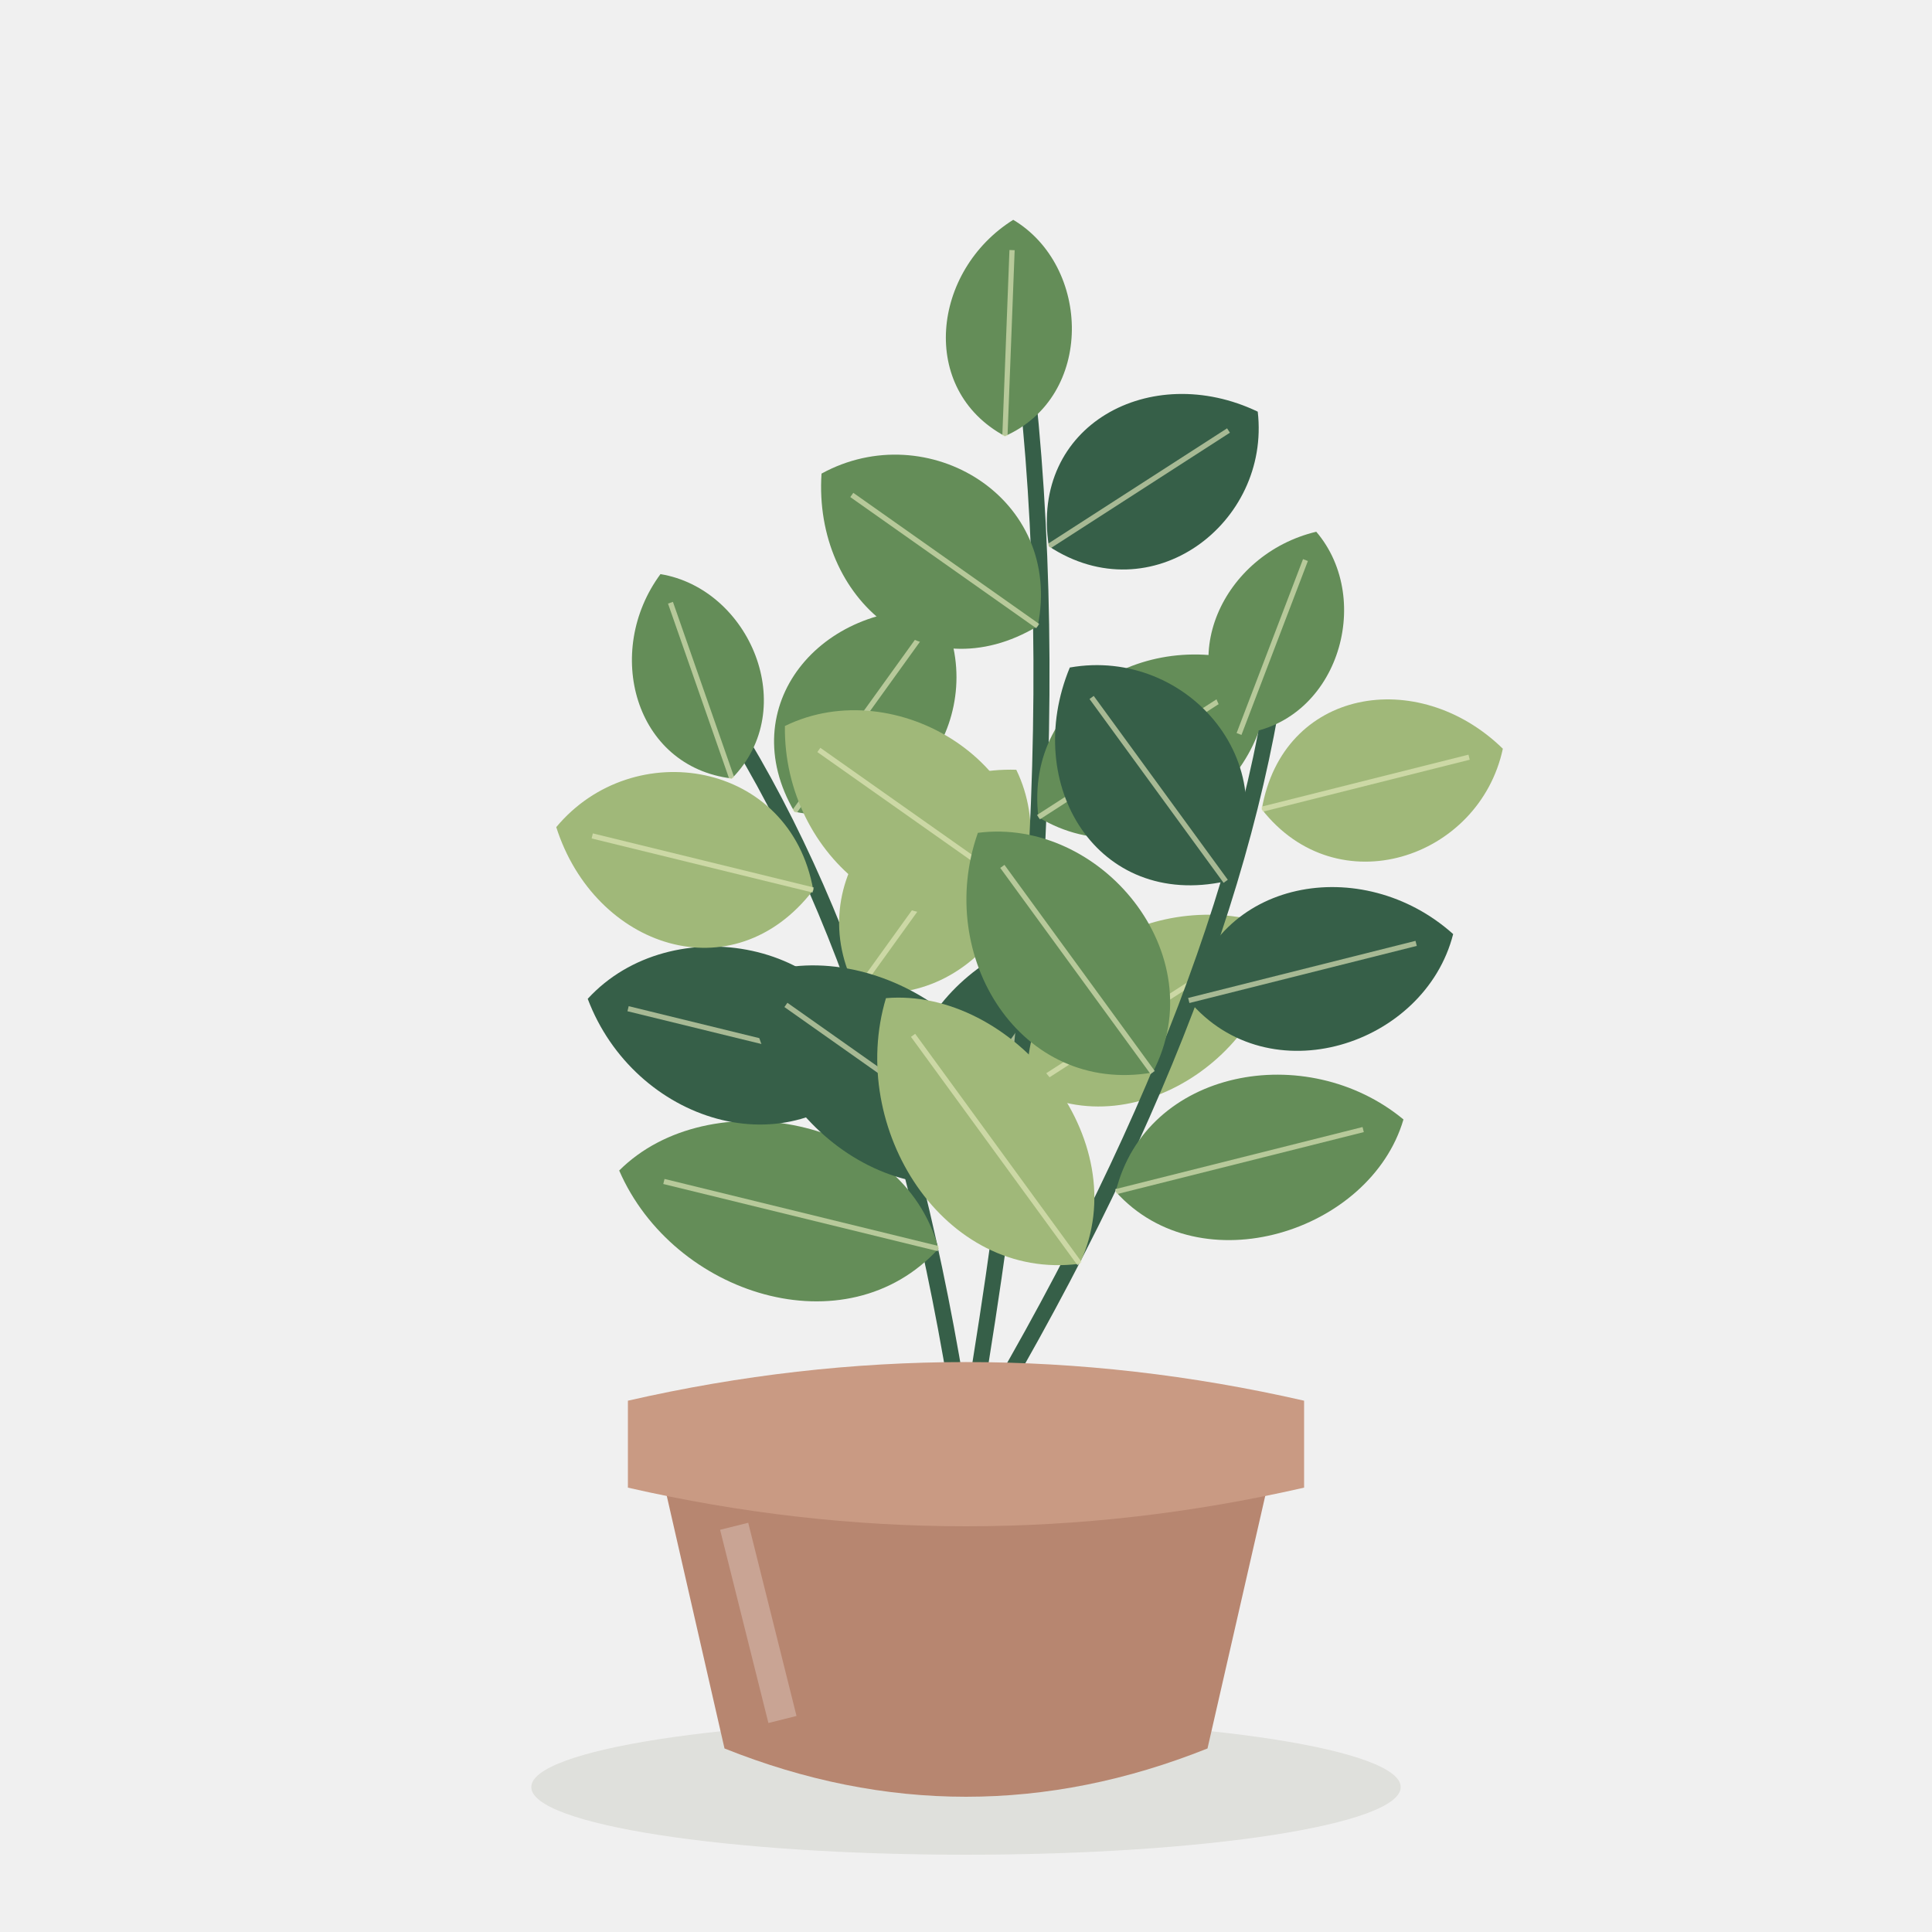
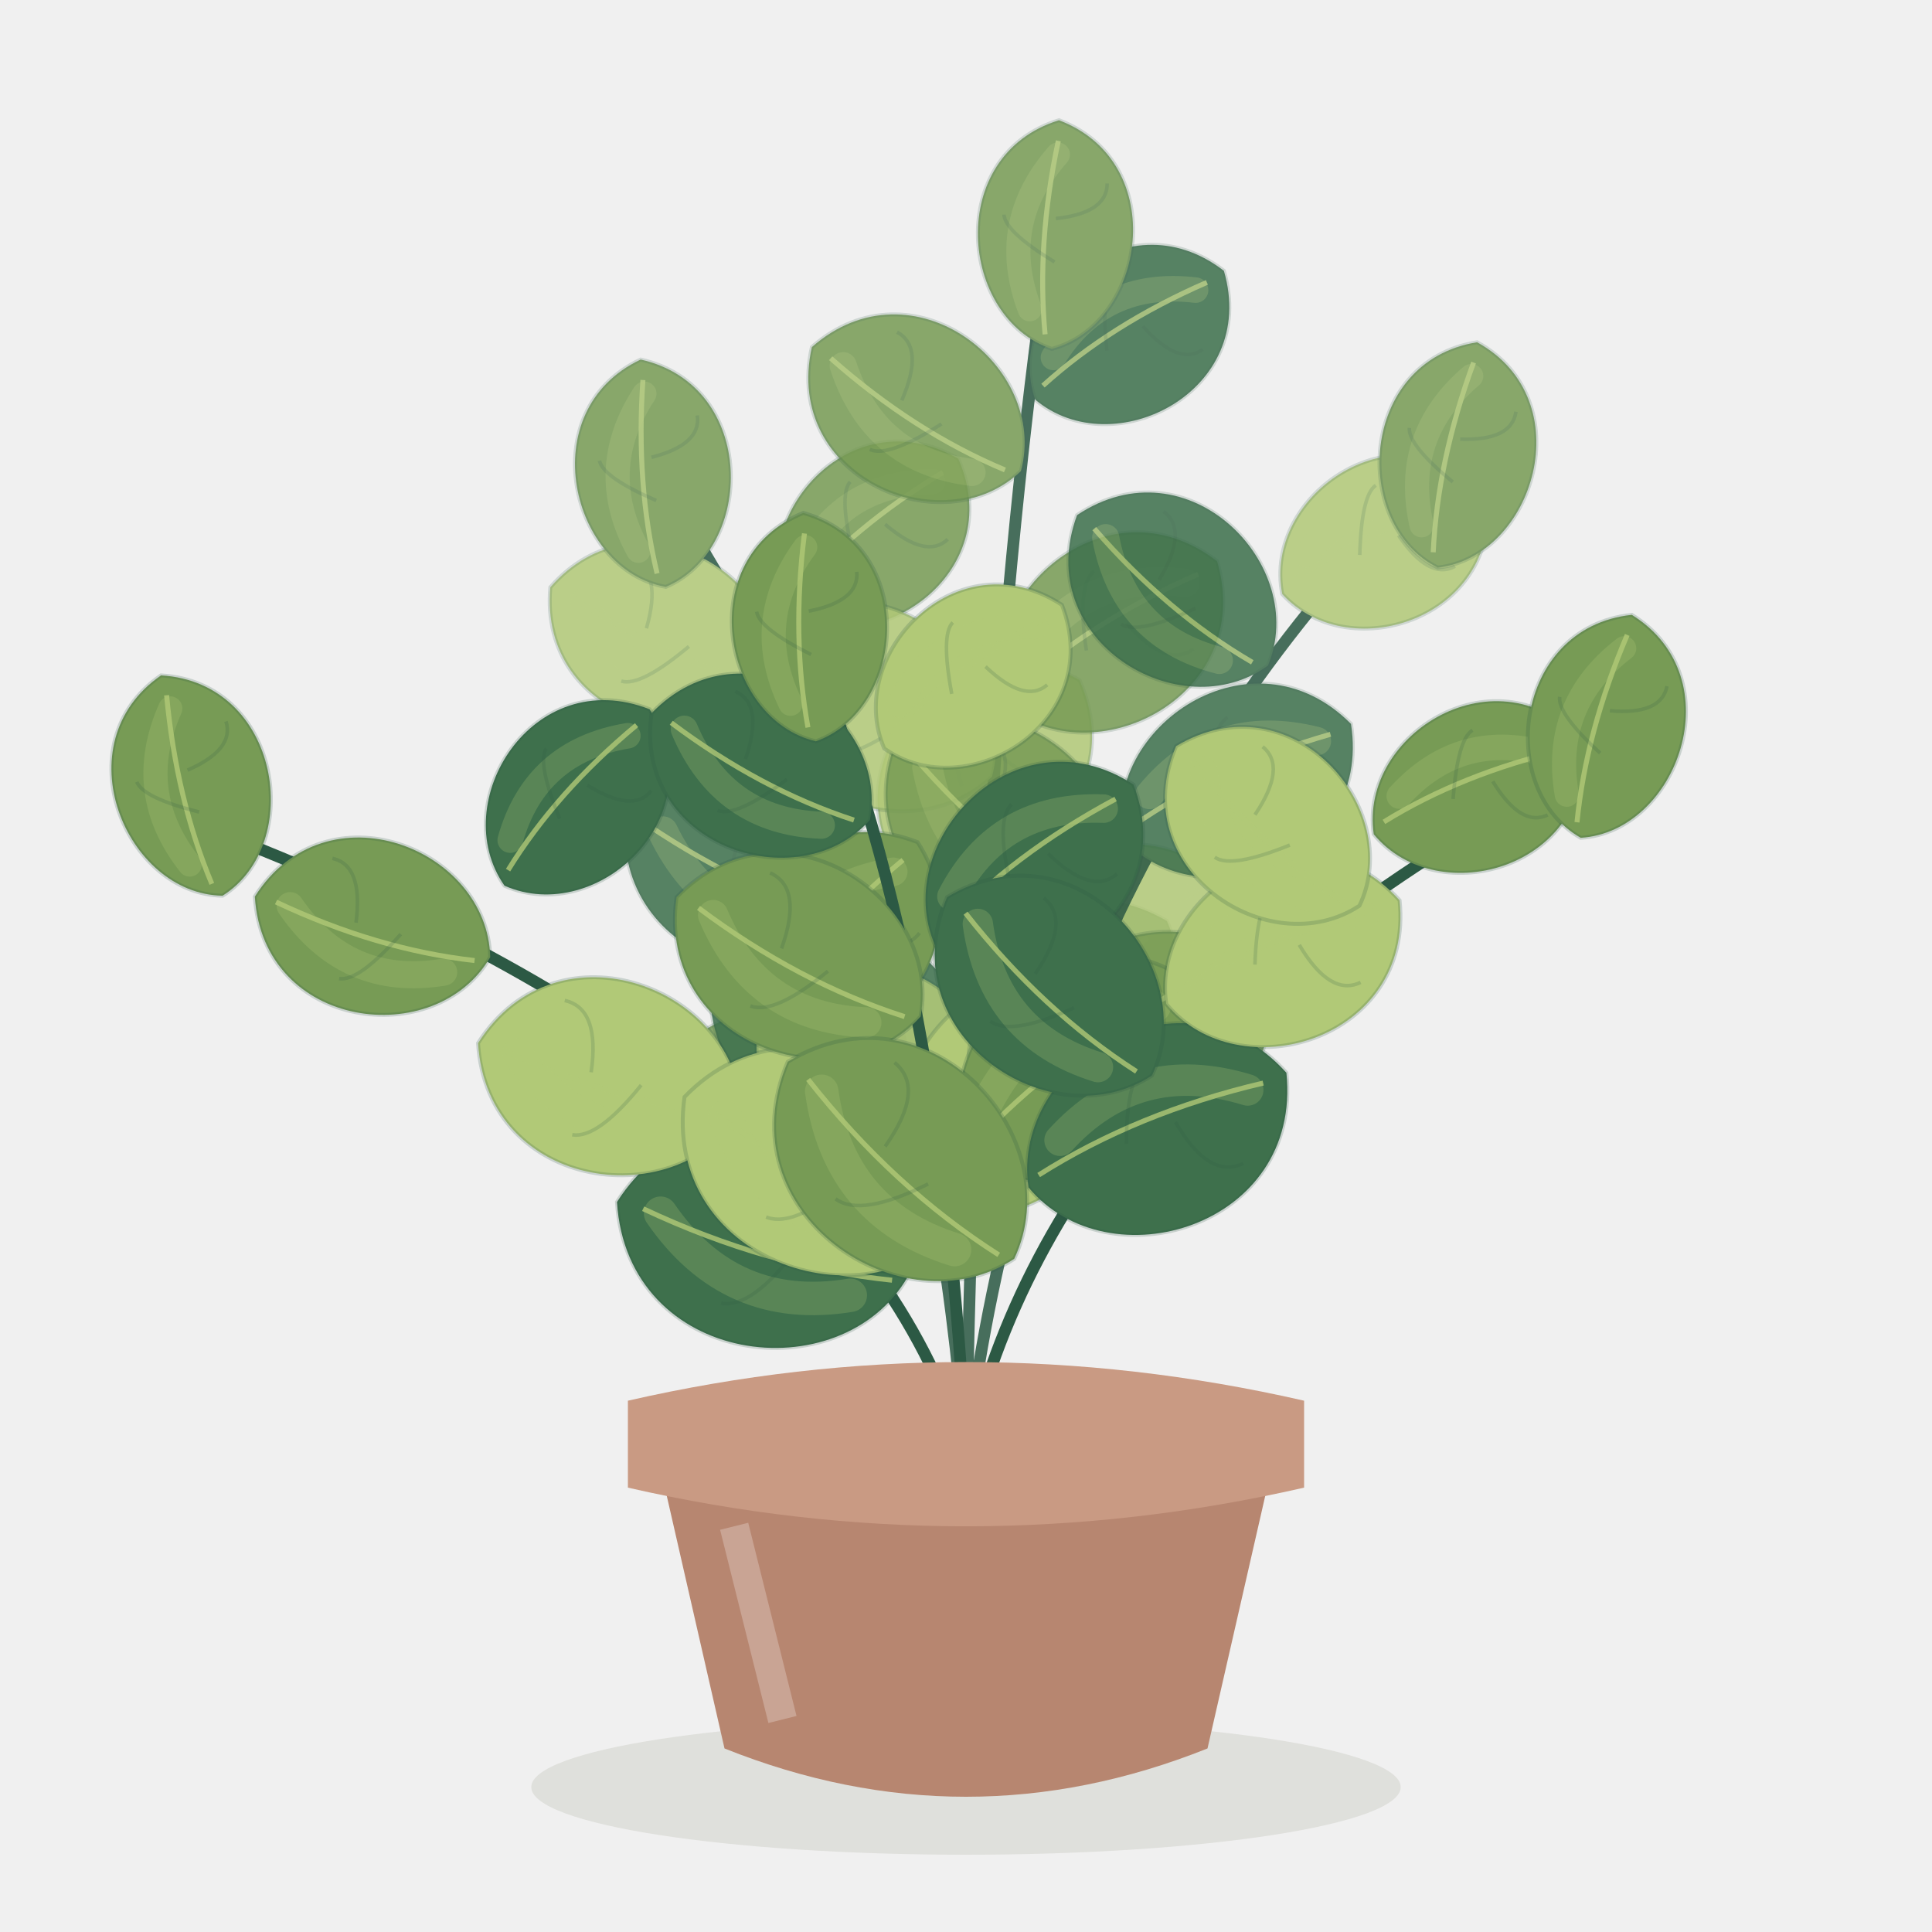
<svg xmlns="http://www.w3.org/2000/svg" viewBox="0 0 200 200" fill="none">
  <ellipse cx="100" cy="185" rx="45" ry="7" fill="#5f6340" opacity=".12" />
-   <g transform="translate(100 150) scale(.83)">
-     <g transform="rotate(-19.25)">
-       <path d="M0 0Q12 -61.8 0 -103" stroke="#365f48" stroke-width="2" />
-       <g transform="translate(5 -24.72) rotate(-57)">
-         <path d="M0 0C-15 -8.2 -13.5 -30.75 0 -41C13.5 -32.8 15 -8.2 0 0Z" fill="#648d58" />
-         <path d="M0 0V-35.26" stroke="#e3e9bd" stroke-width=".65" opacity=".65" />
-       </g>
-       <g transform="translate(6 -34.72) rotate(55)">
-         <path d="M0 0C-14 -7.4 -12.6 -27.75 0 -37C12.6 -29.6 14 -7.4 0 0Z" fill="#365f48" />
-         <path d="M0 0V-31.82" stroke="#e3e9bd" stroke-width=".65" opacity=".65" />
-       </g>
-       <g transform="translate(5 -48.41) rotate(-57)">
-         <path d="M0 0C-15 -7.4 -13.5 -27.75 0 -37C13.5 -29.6 15 -7.4 0 0Z" fill="#365f48" />
-         <path d="M0 0V-31.82" stroke="#e3e9bd" stroke-width=".65" opacity=".65" />
-       </g>
-       <g transform="translate(6 -58.41) rotate(55)">
-         <path d="M0 0C-14 -6.8 -12.6 -25.5 0 -34C12.6 -27.2 14 -6.8 0 0Z" fill="#a0b879" />
-         <path d="M0 0V-29.24" stroke="#e3e9bd" stroke-width=".65" opacity=".65" />
-       </g>
-       <g transform="translate(5 -72.1) rotate(-57)">
-         <path d="M0 0C-15 -6.6 -13.5 -24.75 0 -33C13.5 -26.4 15 -6.6 0 0Z" fill="#a0b879" />
-         <path d="M0 0V-28.38" stroke="#e3e9bd" stroke-width=".65" opacity=".65" />
-       </g>
-       <g transform="translate(6 -82.1) rotate(55)">
-         <path d="M0 0C-14 -6.2 -12.6 -23.25 0 -31C12.6 -24.8 14 -6.2 0 0Z" fill="#648d58" />
-         <path d="M0 0V-26.66" stroke="#e3e9bd" stroke-width=".65" opacity=".65" />
-       </g>
-       <g transform="translate(0 -88.58) rotate(0)">
-         <path d="M0 0C-11 -5.4 -9.9 -20.25 0 -27C9.9 -21.6 11 -5.4 0 0Z" fill="#648d58" />
-         <path d="M0 0V-23.22" stroke="#e3e9bd" stroke-width=".65" opacity=".65" />
-       </g>
-     </g>
-     <g transform="rotate(2.2)">
-       <path d="M0 0Q12 -88.2 0 -147" stroke="#365f48" stroke-width="2" />
-       <g transform="translate(5 -35.28) rotate(-57)">
-         <path d="M0 0C-15 -8.2 -13.5 -30.75 0 -41C13.5 -32.8 15 -8.2 0 0Z" fill="#365f48" />
-         <path d="M0 0V-35.26" stroke="#e3e9bd" stroke-width=".65" opacity=".65" />
-       </g>
-       <g transform="translate(6 -45.28) rotate(55)">
-         <path d="M0 0C-14 -7.4 -12.6 -27.75 0 -37C12.6 -29.6 14 -7.4 0 0Z" fill="#a0b879" />
-         <path d="M0 0V-31.82" stroke="#e3e9bd" stroke-width=".65" opacity=".65" />
-       </g>
-       <g transform="translate(5 -69.09) rotate(-57)">
-         <path d="M0 0C-15 -7.4 -13.5 -27.75 0 -37C13.5 -29.6 15 -7.4 0 0Z" fill="#a0b879" />
-         <path d="M0 0V-31.82" stroke="#e3e9bd" stroke-width=".65" opacity=".65" />
-       </g>
-       <g transform="translate(6 -79.09) rotate(55)">
-         <path d="M0 0C-14 -6.8 -12.6 -25.5 0 -34C12.6 -27.2 14 -6.8 0 0Z" fill="#648d58" />
-         <path d="M0 0V-29.24" stroke="#e3e9bd" stroke-width=".65" opacity=".65" />
-       </g>
-       <g transform="translate(5 -102.9) rotate(-57)">
-         <path d="M0 0C-15 -6.6 -13.5 -24.75 0 -33C13.5 -26.4 15 -6.6 0 0Z" fill="#648d58" />
-         <path d="M0 0V-28.38" stroke="#e3e9bd" stroke-width=".65" opacity=".65" />
-       </g>
-       <g transform="translate(6 -112.9) rotate(55)">
-         <path d="M0 0C-14 -6.2 -12.6 -23.25 0 -31C12.6 -24.8 14 -6.2 0 0Z" fill="#365f48" />
-         <path d="M0 0V-26.66" stroke="#e3e9bd" stroke-width=".65" opacity=".65" />
-       </g>
-       <g transform="translate(0 -126.42) rotate(0)">
-         <path d="M0 0C-11 -5.4 -9.9 -20.25 0 -27C9.9 -21.6 11 -5.4 0 0Z" fill="#648d58" />
-         <path d="M0 0V-23.22" stroke="#e3e9bd" stroke-width=".65" opacity=".65" />
-       </g>
-     </g>
-     <g transform="rotate(20.9)">
-       <path d="M0 0Q12 -66.6 0 -111" stroke="#365f48" stroke-width="2" />
-       <g transform="translate(5 -26.64) rotate(-57)">
-         <path d="M0 0C-15 -8.2 -13.5 -30.75 0 -41C13.5 -32.8 15 -8.2 0 0Z" fill="#a0b879" />
-         <path d="M0 0V-35.26" stroke="#e3e9bd" stroke-width=".65" opacity=".65" />
-       </g>
-       <g transform="translate(6 -36.64) rotate(55)">
-         <path d="M0 0C-14 -7.4 -12.6 -27.75 0 -37C12.6 -29.6 14 -7.4 0 0Z" fill="#648d58" />
-         <path d="M0 0V-31.82" stroke="#e3e9bd" stroke-width=".65" opacity=".65" />
-       </g>
-       <g transform="translate(5 -52.17) rotate(-57)">
-         <path d="M0 0C-15 -7.4 -13.5 -27.75 0 -37C13.5 -29.6 15 -7.4 0 0Z" fill="#648d58" />
-         <path d="M0 0V-31.82" stroke="#e3e9bd" stroke-width=".65" opacity=".65" />
-       </g>
-       <g transform="translate(6 -62.17) rotate(55)">
-         <path d="M0 0C-14 -6.8 -12.6 -25.5 0 -34C12.6 -27.2 14 -6.8 0 0Z" fill="#365f48" />
-         <path d="M0 0V-29.24" stroke="#e3e9bd" stroke-width=".65" opacity=".65" />
-       </g>
-       <g transform="translate(5 -77.7) rotate(-57)">
-         <path d="M0 0C-15 -6.6 -13.5 -24.75 0 -33C13.5 -26.4 15 -6.6 0 0Z" fill="#365f48" />
-         <path d="M0 0V-28.38" stroke="#e3e9bd" stroke-width=".65" opacity=".65" />
-       </g>
-       <g transform="translate(6 -87.7) rotate(55)">
-         <path d="M0 0C-14 -6.2 -12.6 -23.25 0 -31C12.6 -24.8 14 -6.2 0 0Z" fill="#a0b879" />
-         <path d="M0 0V-26.66" stroke="#e3e9bd" stroke-width=".65" opacity=".65" />
-       </g>
-       <g transform="translate(0 -95.46) rotate(0)">
-         <path d="M0 0C-11 -5.4 -9.9 -20.25 0 -27C9.9 -21.6 11 -5.4 0 0Z" fill="#648d58" />
-         <path d="M0 0V-23.22" stroke="#e3e9bd" stroke-width=".65" opacity=".65" />
+   <g transform="translate(100 150) scale(0.74)">
+     <ellipse cx="0" cy="4" rx="43" ry="9" fill="#2c5944" opacity=".12" />
+     <g opacity=".86">
+       <g>
+         <path d="M0 1Q-6.3 -80.4 -42 -134" stroke="#2c5944" stroke-width="1.65" />
+         <g transform="translate(-3.2928 -37.52) rotate(-66.88)">
+           <path d="M0 0C-18 -5.04 -21.96 -34.86 0 -42C21.96 -34.86 18 -5.04 0 0Z" fill="#779b55" stroke="#2c5944" stroke-opacity=".2" stroke-width=".55" />
+           <path d="M-1 -2Q-3.6 -19.32 0 -38.22" stroke="#b1c977" stroke-width=".7" opacity=".8" />
+           <path d="M-4.5 -7.14Q-11.34 -22.68 0 -35.7" stroke="#b1c977" stroke-width="4.68" stroke-linecap="round" opacity=".24" />
+           <path d="M0 -15.96q-9.72 -4 -10.08 -8.4M0 -23.94q9.9 -1 9.72 -6.72" stroke="#2c5944" stroke-width=".5" opacity=".18" />
+         </g>
+         <g transform="translate(-1.2928 -47.52) rotate(48.12)">
+           <path d="M0 0C-16.92 -4.738 -20.642 -32.768 0 -39.48C20.642 -32.768 16.92 -4.738 0 0Z" fill="#3e704c" stroke="#2c5944" stroke-opacity=".2" stroke-width=".55" />
+           <path d="M-1 -2Q-3.384 -18.161 0 -35.927" stroke="#b1c977" stroke-width=".7" opacity=".8" />
+           <path d="M-4.23 -6.712Q-10.66 -21.319 0 -33.558" stroke="#b1c977" stroke-width="4.399" stroke-linecap="round" opacity=".24" />
+           <path d="M0 -15.002q-9.137 -4 -9.475 -7.896M0 -22.504q9.306 -1 9.137 -6.317" stroke="#2c5944" stroke-width=".5" opacity=".18" />
+         </g>
+         <g transform="translate(-12.705 -73.7) rotate(-66.88)">
+           <path d="M0 0C-16.3 -4.56 -19.886 -31.54 0 -38C19.886 -31.54 16.3 -4.56 0 0Z" fill="#3e704c" stroke="#2c5944" stroke-opacity=".2" stroke-width=".55" />
+           <path d="M-1 -2Q-3.26 -17.48 0 -34.58" stroke="#b1c977" stroke-width=".7" opacity=".8" />
+           <path d="M-4.075 -6.46Q-10.269 -20.52 0 -32.3" stroke="#b1c977" stroke-width="4.238" stroke-linecap="round" opacity=".24" />
+           <path d="M0 -14.44q-8.802 -4 -9.128 -7.6M0 -21.66q8.965 -1 8.802 -6.08" stroke="#2c5944" stroke-width=".5" opacity=".18" />
+         </g>
+         <g transform="translate(-10.705 -83.7) rotate(48.12)">
+           <path d="M0 0C-15.322 -4.286 -18.693 -29.648 0 -35.72C18.693 -29.648 15.322 -4.286 0 0Z" fill="#b1c977" stroke="#2c5944" stroke-opacity=".2" stroke-width=".55" />
+           <path d="M-1 -2Q-3.064 -16.431 0 -32.505" stroke="#b1c977" stroke-width=".7" opacity=".8" />
+           <path d="M-3.83 -6.072Q-9.653 -19.289 0 -30.362" stroke="#b1c977" stroke-width="3.984" stroke-linecap="round" opacity=".24" />
+           <path d="M0 -13.574q-8.274 -4 -8.58 -7.144M0 -20.36q8.427 -1 8.274 -5.715" stroke="#2c5944" stroke-width=".5" opacity=".18" />
+         </g>
+         <g transform="translate(-26.88 -107.2) rotate(-66.88)">
+           <path d="M0 0C-14.6 -4.08 -17.812 -28.22 0 -34C17.812 -28.22 14.6 -4.08 0 0Z" fill="#b1c977" stroke="#2c5944" stroke-opacity=".2" stroke-width=".55" />
+           <path d="M-1 -2Q-2.92 -15.64 0 -30.94" stroke="#b1c977" stroke-width=".7" opacity=".8" />
+           <path d="M-3.65 -5.78Q-9.198 -18.36 0 -28.9" stroke="#b1c977" stroke-width="3.796" stroke-linecap="round" opacity=".24" />
+           <path d="M0 -12.92q-7.884 -4 -8.176 -6.8M0 -19.38q8.03 -1 7.884 -5.44" stroke="#2c5944" stroke-width=".5" opacity=".18" />
+         </g>
+         <g transform="translate(-24.88 -117.2) rotate(48.12)">
+           <path d="M0 0C-13.724 -3.835 -16.743 -26.527 0 -31.96C16.743 -26.527 13.724 -3.835 0 0Z" fill="#779b55" stroke="#2c5944" stroke-opacity=".2" stroke-width=".55" />
+           <path d="M-1 -2Q-2.745 -14.702 0 -29.084" stroke="#b1c977" stroke-width=".7" opacity=".8" />
+           <path d="M-3.431 -5.433Q-8.646 -17.258 0 -27.166" stroke="#b1c977" stroke-width="3.568" stroke-linecap="round" opacity=".24" />
+           <path d="M0 -12.145q-7.411 -4 -7.685 -6.392M0 -18.217q7.548 -1 7.411 -5.114" stroke="#2c5944" stroke-width=".5" opacity=".18" />
+         </g>
+         <g transform="translate(-42 -120.6) rotate(-6.3)">
+           <path d="M0 0C-13 -3.84 -15.86 -26.56 0 -32C15.86 -26.56 13 -3.84 0 0Z" fill="#779b55" stroke="#2c5944" stroke-opacity=".2" stroke-width=".55" />
+           <path d="M-1 -2Q-2.6 -14.72 0 -29.12" stroke="#b1c977" stroke-width=".7" opacity=".8" />
+           <path d="M-3.25 -5.44Q-8.19 -17.28 0 -27.2" stroke="#b1c977" stroke-width="3.38" stroke-linecap="round" opacity=".24" />
+           <path d="M0 -12.16q-7.02 -4 -7.28 -6.4M0 -18.24q7.15 -1 7.02 -5.12" stroke="#2c5944" stroke-width=".5" opacity=".18" />
+         </g>
+       </g>
+     </g>
+     <g opacity=".86">
+       <g>
+         <path d="M0 1Q1.8 -102.6 12 -171" stroke="#2c5944" stroke-width="1.65" />
+         <g transform="translate(0.9408 -47.88) rotate(-59.32)">
+           <path d="M0 0C-18 -5.04 -21.96 -34.86 0 -42C21.96 -34.86 18 -5.04 0 0Z" fill="#3e704c" stroke="#2c5944" stroke-opacity=".2" stroke-width=".55" />
+           <path d="M-1 -2Q-3.6 -19.32 0 -38.22" stroke="#b1c977" stroke-width=".7" opacity=".8" />
+           <path d="M-4.5 -7.14Q-11.34 -22.68 0 -35.7" stroke="#b1c977" stroke-width="4.68" stroke-linecap="round" opacity=".24" />
+           <path d="M0 -15.96q-9.72 -4 -10.08 -8.4M0 -23.94q9.9 -1 9.72 -6.72" stroke="#2c5944" stroke-width=".5" opacity=".18" />
+         </g>
+         <g transform="translate(2.9408 -57.88) rotate(55.68)">
+           <path d="M0 0C-16.92 -4.738 -20.642 -32.768 0 -39.48C20.642 -32.768 16.92 -4.738 0 0Z" fill="#b1c977" stroke="#2c5944" stroke-opacity=".2" stroke-width=".55" />
+           <path d="M-1 -2Q-3.384 -18.161 0 -35.927" stroke="#b1c977" stroke-width=".7" opacity=".8" />
+           <path d="M-4.23 -6.712Q-10.66 -21.319 0 -33.558" stroke="#b1c977" stroke-width="4.399" stroke-linecap="round" opacity=".24" />
+           <path d="M0 -15.002q-9.137 -4 -9.475 -7.896M0 -22.504q9.306 -1 9.137 -6.317" stroke="#2c5944" stroke-width=".5" opacity=".18" />
+         </g>
+         <g transform="translate(3.63 -94.05) rotate(-59.32)">
+           <path d="M0 0C-16.3 -4.56 -19.886 -31.54 0 -38C19.886 -31.54 16.3 -4.56 0 0Z" fill="#b1c977" stroke="#2c5944" stroke-opacity=".2" stroke-width=".55" />
+           <path d="M-1 -2Q-3.26 -17.48 0 -34.58" stroke="#b1c977" stroke-width=".7" opacity=".8" />
+           <path d="M-4.075 -6.46Q-10.269 -20.52 0 -32.3" stroke="#b1c977" stroke-width="4.238" stroke-linecap="round" opacity=".24" />
+           <path d="M0 -14.44q-8.802 -4 -9.128 -7.6M0 -21.66q8.965 -1 8.802 -6.08" stroke="#2c5944" stroke-width=".5" opacity=".18" />
+         </g>
+         <g transform="translate(5.63 -104.05) rotate(55.68)">
+           <path d="M0 0C-15.322 -4.286 -18.693 -29.648 0 -35.72C18.693 -29.648 15.322 -4.286 0 0Z" fill="#779b55" stroke="#2c5944" stroke-opacity=".2" stroke-width=".55" />
+           <path d="M-1 -2Q-3.064 -16.431 0 -32.505" stroke="#b1c977" stroke-width=".7" opacity=".8" />
+           <path d="M-3.83 -6.072Q-9.653 -19.289 0 -30.362" stroke="#b1c977" stroke-width="3.984" stroke-linecap="round" opacity=".24" />
+           <path d="M0 -13.574q-8.274 -4 -8.58 -7.144M0 -20.36q8.427 -1 8.274 -5.715" stroke="#2c5944" stroke-width=".5" opacity=".18" />
+         </g>
+         <g transform="translate(7.68 -136.8) rotate(-59.32)">
+           <path d="M0 0C-14.6 -4.08 -17.812 -28.22 0 -34C17.812 -28.22 14.6 -4.08 0 0Z" fill="#779b55" stroke="#2c5944" stroke-opacity=".2" stroke-width=".55" />
+           <path d="M-1 -2Q-2.92 -15.64 0 -30.94" stroke="#b1c977" stroke-width=".7" opacity=".8" />
+           <path d="M-3.65 -5.78Q-9.198 -18.36 0 -28.9" stroke="#b1c977" stroke-width="3.796" stroke-linecap="round" opacity=".24" />
+           <path d="M0 -12.92q-7.884 -4 -8.176 -6.8M0 -19.38q8.03 -1 7.884 -5.44" stroke="#2c5944" stroke-width=".5" opacity=".18" />
+         </g>
+         <g transform="translate(9.68 -146.8) rotate(55.68)">
+           <path d="M0 0C-13.724 -3.835 -16.743 -26.527 0 -31.96C16.743 -26.527 13.724 -3.835 0 0Z" fill="#3e704c" stroke="#2c5944" stroke-opacity=".2" stroke-width=".55" />
+           <path d="M-1 -2Q-2.745 -14.702 0 -29.084" stroke="#b1c977" stroke-width=".7" opacity=".8" />
+           <path d="M-3.431 -5.433Q-8.646 -17.258 0 -27.166" stroke="#b1c977" stroke-width="3.568" stroke-linecap="round" opacity=".24" />
+           <path d="M0 -12.145q-7.411 -4 -7.685 -6.392M0 -18.217q7.548 -1 7.411 -5.114" stroke="#2c5944" stroke-width=".5" opacity=".18" />
+         </g>
+         <g transform="translate(12 -153.9) rotate(1.8)">
+           <path d="M0 0C-13 -3.84 -15.86 -26.56 0 -32C15.86 -26.56 13 -3.84 0 0Z" fill="#779b55" stroke="#2c5944" stroke-opacity=".2" stroke-width=".55" />
+           <path d="M-1 -2Q-2.6 -14.72 0 -29.12" stroke="#b1c977" stroke-width=".7" opacity=".8" />
+           <path d="M-3.25 -5.44Q-8.19 -17.28 0 -27.2" stroke="#b1c977" stroke-width="3.38" stroke-linecap="round" opacity=".24" />
+           <path d="M0 -12.16q-7.02 -4 -7.28 -6.4M0 -18.24q7.15 -1 7.02 -5.12" stroke="#2c5944" stroke-width=".5" opacity=".18" />
+         </g>
+       </g>
+     </g>
+     <g opacity=".86">
+       <g>
+         <path d="M0 1Q9.9 -82.2 66 -137" stroke="#2c5944" stroke-width="1.65" />
+         <g transform="translate(5.1744 -38.36) rotate(-51.76)">
+           <path d="M0 0C-18 -5.04 -21.96 -34.86 0 -42C21.96 -34.86 18 -5.04 0 0Z" fill="#b1c977" stroke="#2c5944" stroke-opacity=".2" stroke-width=".55" />
+           <path d="M-1 -2Q-3.6 -19.32 0 -38.22" stroke="#b1c977" stroke-width=".7" opacity=".8" />
+           <path d="M-4.5 -7.14Q-11.34 -22.68 0 -35.7" stroke="#b1c977" stroke-width="4.68" stroke-linecap="round" opacity=".24" />
+           <path d="M0 -15.96q-9.72 -4 -10.08 -8.4M0 -23.94q9.9 -1 9.72 -6.72" stroke="#2c5944" stroke-width=".5" opacity=".18" />
+         </g>
+         <g transform="translate(7.1744 -48.36) rotate(63.24)">
+           <path d="M0 0C-16.92 -4.738 -20.642 -32.768 0 -39.48C20.642 -32.768 16.92 -4.738 0 0Z" fill="#779b55" stroke="#2c5944" stroke-opacity=".2" stroke-width=".55" />
+           <path d="M-1 -2Q-3.384 -18.161 0 -35.927" stroke="#b1c977" stroke-width=".7" opacity=".8" />
+           <path d="M-4.23 -6.712Q-10.66 -21.319 0 -33.558" stroke="#b1c977" stroke-width="4.399" stroke-linecap="round" opacity=".24" />
+           <path d="M0 -15.002q-9.137 -4 -9.475 -7.896M0 -22.504q9.306 -1 9.137 -6.317" stroke="#2c5944" stroke-width=".5" opacity=".18" />
+         </g>
+         <g transform="translate(19.965 -75.35) rotate(-51.76)">
+           <path d="M0 0C-16.3 -4.56 -19.886 -31.54 0 -38C19.886 -31.54 16.3 -4.56 0 0Z" fill="#779b55" stroke="#2c5944" stroke-opacity=".2" stroke-width=".55" />
+           <path d="M-1 -2Q-3.26 -17.48 0 -34.58" stroke="#b1c977" stroke-width=".7" opacity=".8" />
+           <path d="M-4.075 -6.46Q-10.269 -20.52 0 -32.3" stroke="#b1c977" stroke-width="4.238" stroke-linecap="round" opacity=".24" />
+           <path d="M0 -14.44q-8.802 -4 -9.128 -7.6M0 -21.66q8.965 -1 8.802 -6.08" stroke="#2c5944" stroke-width=".5" opacity=".18" />
+         </g>
+         <g transform="translate(21.965 -85.35) rotate(63.24)">
+           <path d="M0 0C-15.322 -4.286 -18.693 -29.648 0 -35.72C18.693 -29.648 15.322 -4.286 0 0Z" fill="#3e704c" stroke="#2c5944" stroke-opacity=".2" stroke-width=".55" />
+           <path d="M-1 -2Q-3.064 -16.431 0 -32.505" stroke="#b1c977" stroke-width=".7" opacity=".8" />
+           <path d="M-3.83 -6.072Q-9.653 -19.289 0 -30.362" stroke="#b1c977" stroke-width="3.984" stroke-linecap="round" opacity=".24" />
+           <path d="M0 -13.574q-8.274 -4 -8.58 -7.144M0 -20.36q8.427 -1 8.274 -5.715" stroke="#2c5944" stroke-width=".5" opacity=".18" />
+         </g>
+         <g transform="translate(42.24 -109.6) rotate(-51.76)">
+           <path d="M0 0C-14.6 -4.08 -17.812 -28.22 0 -34C17.812 -28.22 14.6 -4.08 0 0Z" fill="#3e704c" stroke="#2c5944" stroke-opacity=".2" stroke-width=".55" />
+           <path d="M-1 -2Q-2.92 -15.64 0 -30.94" stroke="#b1c977" stroke-width=".7" opacity=".8" />
+           <path d="M-3.65 -5.78Q-9.198 -18.36 0 -28.9" stroke="#b1c977" stroke-width="3.796" stroke-linecap="round" opacity=".24" />
+           <path d="M0 -12.92q-7.884 -4 -8.176 -6.8M0 -19.38q8.03 -1 7.884 -5.44" stroke="#2c5944" stroke-width=".5" opacity=".18" />
+         </g>
+         <g transform="translate(44.24 -119.6) rotate(63.24)">
+           <path d="M0 0C-13.724 -3.835 -16.743 -26.527 0 -31.96C16.743 -26.527 13.724 -3.835 0 0Z" fill="#b1c977" stroke="#2c5944" stroke-opacity=".2" stroke-width=".55" />
+           <path d="M-1 -2Q-2.745 -14.702 0 -29.084" stroke="#b1c977" stroke-width=".7" opacity=".8" />
+           <path d="M-3.431 -5.433Q-8.646 -17.258 0 -27.166" stroke="#b1c977" stroke-width="3.568" stroke-linecap="round" opacity=".24" />
+           <path d="M0 -12.145q-7.411 -4 -7.685 -6.392M0 -18.217q7.548 -1 7.411 -5.114" stroke="#2c5944" stroke-width=".5" opacity=".18" />
+         </g>
+         <g transform="translate(66 -123.3) rotate(9.9)">
+           <path d="M0 0C-13 -3.84 -15.86 -26.56 0 -32C15.86 -26.56 13 -3.84 0 0Z" fill="#779b55" stroke="#2c5944" stroke-opacity=".2" stroke-width=".55" />
+           <path d="M-1 -2Q-2.6 -14.72 0 -29.12" stroke="#b1c977" stroke-width=".7" opacity=".8" />
+           <path d="M-3.25 -5.44Q-8.19 -17.28 0 -27.2" stroke="#b1c977" stroke-width="3.38" stroke-linecap="round" opacity=".24" />
+           <path d="M0 -12.16q-7.02 -4 -7.28 -6.4M0 -18.24q7.15 -1 7.02 -5.12" stroke="#2c5944" stroke-width=".5" opacity=".18" />
+         </g>
+       </g>
+     </g>
+     <g>
+       <path d="M0 1Q-15.6 -51.6 -104 -86" stroke="#2c5944" stroke-width="1.65" />
+       <g transform="translate(-8.1536 -24.08) rotate(-75.56)">
+         <path d="M0 0C-18 -5.04 -21.96 -34.86 0 -42C21.96 -34.86 18 -5.04 0 0Z" fill="#3e704c" stroke="#2c5944" stroke-opacity=".2" stroke-width=".55" />
+         <path d="M-1 -2Q-3.6 -19.32 0 -38.22" stroke="#b1c977" stroke-width=".7" opacity=".8" />
+         <path d="M-4.5 -7.14Q-11.34 -22.68 0 -35.7" stroke="#b1c977" stroke-width="4.68" stroke-linecap="round" opacity=".24" />
+         <path d="M0 -15.96q-9.72 -4 -10.08 -8.4M0 -23.94q9.9 -1 9.72 -6.72" stroke="#2c5944" stroke-width=".5" opacity=".18" />
+       </g>
+       <g transform="translate(-6.1536 -34.08) rotate(39.44)">
+         <path d="M0 0C-16.92 -4.738 -20.642 -32.768 0 -39.48C20.642 -32.768 16.92 -4.738 0 0Z" fill="#b1c977" stroke="#2c5944" stroke-opacity=".2" stroke-width=".55" />
+         <path d="M-1 -2Q-3.384 -18.161 0 -35.927" stroke="#b1c977" stroke-width=".7" opacity=".8" />
+         <path d="M-4.23 -6.712Q-10.66 -21.319 0 -33.558" stroke="#b1c977" stroke-width="4.399" stroke-linecap="round" opacity=".24" />
+         <path d="M0 -15.002q-9.137 -4 -9.475 -7.896M0 -22.504q9.306 -1 9.137 -6.317" stroke="#2c5944" stroke-width=".5" opacity=".18" />
+       </g>
+       <g transform="translate(-31.46 -47.3) rotate(-75.56)">
+         <path d="M0 0C-16.3 -4.56 -19.886 -31.54 0 -38C19.886 -31.54 16.3 -4.56 0 0Z" fill="#b1c977" stroke="#2c5944" stroke-opacity=".2" stroke-width=".55" />
+         <path d="M-1 -2Q-3.26 -17.48 0 -34.58" stroke="#b1c977" stroke-width=".7" opacity=".8" />
+         <path d="M-4.075 -6.46Q-10.269 -20.52 0 -32.3" stroke="#b1c977" stroke-width="4.238" stroke-linecap="round" opacity=".24" />
+         <path d="M0 -14.44q-8.802 -4 -9.128 -7.6M0 -21.66q8.965 -1 8.802 -6.08" stroke="#2c5944" stroke-width=".5" opacity=".18" />
+       </g>
+       <g transform="translate(-29.46 -57.3) rotate(39.44)">
+         <path d="M0 0C-15.322 -4.286 -18.693 -29.648 0 -35.72C18.693 -29.648 15.322 -4.286 0 0Z" fill="#779b55" stroke="#2c5944" stroke-opacity=".2" stroke-width=".55" />
+         <path d="M-1 -2Q-3.064 -16.431 0 -32.505" stroke="#b1c977" stroke-width=".7" opacity=".8" />
+         <path d="M-3.83 -6.072Q-9.653 -19.289 0 -30.362" stroke="#b1c977" stroke-width="3.984" stroke-linecap="round" opacity=".24" />
+         <path d="M0 -13.574q-8.274 -4 -8.58 -7.144M0 -20.36q8.427 -1 8.274 -5.715" stroke="#2c5944" stroke-width=".5" opacity=".18" />
+       </g>
+       <g transform="translate(-66.56 -68.8) rotate(-75.56)">
+         <path d="M0 0C-14.6 -4.08 -17.812 -28.22 0 -34C17.812 -28.22 14.6 -4.08 0 0Z" fill="#779b55" stroke="#2c5944" stroke-opacity=".2" stroke-width=".55" />
+         <path d="M-1 -2Q-2.92 -15.64 0 -30.94" stroke="#b1c977" stroke-width=".7" opacity=".8" />
+         <path d="M-3.65 -5.78Q-9.198 -18.36 0 -28.9" stroke="#b1c977" stroke-width="3.796" stroke-linecap="round" opacity=".24" />
+         <path d="M0 -12.92q-7.884 -4 -8.176 -6.8M0 -19.38q8.03 -1 7.884 -5.44" stroke="#2c5944" stroke-width=".5" opacity=".18" />
+       </g>
+       <g transform="translate(-64.56 -78.8) rotate(39.44)">
+         <path d="M0 0C-13.724 -3.835 -16.743 -26.527 0 -31.96C16.743 -26.527 13.724 -3.835 0 0Z" fill="#3e704c" stroke="#2c5944" stroke-opacity=".2" stroke-width=".55" />
+         <path d="M-1 -2Q-2.745 -14.702 0 -29.084" stroke="#b1c977" stroke-width=".7" opacity=".8" />
+         <path d="M-3.431 -5.433Q-8.646 -17.258 0 -27.166" stroke="#b1c977" stroke-width="3.568" stroke-linecap="round" opacity=".24" />
+         <path d="M0 -12.145q-7.411 -4 -7.685 -6.392M0 -18.217q7.548 -1 7.411 -5.114" stroke="#2c5944" stroke-width=".5" opacity=".18" />
+       </g>
+       <g transform="translate(-104 -77.4) rotate(-15.6)">
+         <path d="M0 0C-13 -3.84 -15.86 -26.56 0 -32C15.86 -26.56 13 -3.84 0 0Z" fill="#779b55" stroke="#2c5944" stroke-opacity=".2" stroke-width=".55" />
+         <path d="M-1 -2Q-2.6 -14.72 0 -29.12" stroke="#b1c977" stroke-width=".7" opacity=".8" />
+         <path d="M-3.25 -5.44Q-8.19 -17.28 0 -27.2" stroke="#b1c977" stroke-width="3.38" stroke-linecap="round" opacity=".24" />
+         <path d="M0 -12.16q-7.02 -4 -7.28 -6.4M0 -18.24q7.15 -1 7.02 -5.12" stroke="#2c5944" stroke-width=".5" opacity=".18" />
+       </g>
+     </g>
+     <g>
+       <path d="M0 1Q-3.15 -66 -21 -110" stroke="#2c5944" stroke-width="1.65" />
+       <g transform="translate(-1.6464 -30.8) rotate(-63.94)">
+         <path d="M0 0C-18 -5.04 -21.96 -34.86 0 -42C21.96 -34.86 18 -5.04 0 0Z" fill="#b1c977" stroke="#2c5944" stroke-opacity=".2" stroke-width=".55" />
+         <path d="M-1 -2Q-3.6 -19.32 0 -38.22" stroke="#b1c977" stroke-width=".7" opacity=".8" />
+         <path d="M-4.5 -7.14Q-11.34 -22.68 0 -35.7" stroke="#b1c977" stroke-width="4.68" stroke-linecap="round" opacity=".24" />
+         <path d="M0 -15.96q-9.72 -4 -10.08 -8.4M0 -23.94q9.9 -1 9.72 -6.72" stroke="#2c5944" stroke-width=".5" opacity=".18" />
+       </g>
+       <g transform="translate(0.3536 -40.8) rotate(51.06)">
+         <path d="M0 0C-16.92 -4.738 -20.642 -32.768 0 -39.48C20.642 -32.768 16.92 -4.738 0 0Z" fill="#779b55" stroke="#2c5944" stroke-opacity=".2" stroke-width=".55" />
+         <path d="M-1 -2Q-3.384 -18.161 0 -35.927" stroke="#b1c977" stroke-width=".7" opacity=".8" />
+         <path d="M-4.23 -6.712Q-10.66 -21.319 0 -33.558" stroke="#b1c977" stroke-width="4.399" stroke-linecap="round" opacity=".24" />
+         <path d="M0 -15.002q-9.137 -4 -9.475 -7.896M0 -22.504q9.306 -1 9.137 -6.317" stroke="#2c5944" stroke-width=".5" opacity=".18" />
+       </g>
+       <g transform="translate(-6.3525 -60.5) rotate(-63.94)">
+         <path d="M0 0C-16.3 -4.56 -19.886 -31.54 0 -38C19.886 -31.54 16.3 -4.56 0 0Z" fill="#779b55" stroke="#2c5944" stroke-opacity=".2" stroke-width=".55" />
+         <path d="M-1 -2Q-3.26 -17.48 0 -34.58" stroke="#b1c977" stroke-width=".7" opacity=".8" />
+         <path d="M-4.075 -6.46Q-10.269 -20.52 0 -32.3" stroke="#b1c977" stroke-width="4.238" stroke-linecap="round" opacity=".24" />
+         <path d="M0 -14.44q-8.802 -4 -9.128 -7.6M0 -21.66q8.965 -1 8.802 -6.08" stroke="#2c5944" stroke-width=".5" opacity=".18" />
+       </g>
+       <g transform="translate(-4.3525 -70.5) rotate(51.06)">
+         <path d="M0 0C-15.322 -4.286 -18.693 -29.648 0 -35.72C18.693 -29.648 15.322 -4.286 0 0Z" fill="#3e704c" stroke="#2c5944" stroke-opacity=".2" stroke-width=".55" />
+         <path d="M-1 -2Q-3.064 -16.431 0 -32.505" stroke="#b1c977" stroke-width=".7" opacity=".8" />
+         <path d="M-3.83 -6.072Q-9.653 -19.289 0 -30.362" stroke="#b1c977" stroke-width="3.984" stroke-linecap="round" opacity=".24" />
+         <path d="M0 -13.574q-8.274 -4 -8.58 -7.144M0 -20.36q8.427 -1 8.274 -5.715" stroke="#2c5944" stroke-width=".5" opacity=".18" />
+       </g>
+       <g transform="translate(-13.44 -88) rotate(-63.94)">
+         <path d="M0 0C-14.6 -4.08 -17.812 -28.22 0 -34C17.812 -28.22 14.6 -4.08 0 0Z" fill="#3e704c" stroke="#2c5944" stroke-opacity=".2" stroke-width=".55" />
+         <path d="M-1 -2Q-2.92 -15.64 0 -30.94" stroke="#b1c977" stroke-width=".7" opacity=".8" />
+         <path d="M-3.65 -5.78Q-9.198 -18.36 0 -28.9" stroke="#b1c977" stroke-width="3.796" stroke-linecap="round" opacity=".24" />
+         <path d="M0 -12.92q-7.884 -4 -8.176 -6.8M0 -19.38q8.03 -1 7.884 -5.44" stroke="#2c5944" stroke-width=".5" opacity=".18" />
+       </g>
+       <g transform="translate(-11.44 -98) rotate(51.06)">
+         <path d="M0 0C-13.724 -3.835 -16.743 -26.527 0 -31.96C16.743 -26.527 13.724 -3.835 0 0Z" fill="#b1c977" stroke="#2c5944" stroke-opacity=".2" stroke-width=".55" />
+         <path d="M-1 -2Q-2.745 -14.702 0 -29.084" stroke="#b1c977" stroke-width=".7" opacity=".8" />
+         <path d="M-3.431 -5.433Q-8.646 -17.258 0 -27.166" stroke="#b1c977" stroke-width="3.568" stroke-linecap="round" opacity=".24" />
+         <path d="M0 -12.145q-7.411 -4 -7.685 -6.392M0 -18.217q7.548 -1 7.411 -5.114" stroke="#2c5944" stroke-width=".5" opacity=".18" />
+       </g>
+       <g transform="translate(-21 -99) rotate(-3.15)">
+         <path d="M0 0C-13 -3.84 -15.86 -26.56 0 -32C15.86 -26.56 13 -3.84 0 0Z" fill="#779b55" stroke="#2c5944" stroke-opacity=".2" stroke-width=".55" />
+         <path d="M-1 -2Q-2.6 -14.72 0 -29.12" stroke="#b1c977" stroke-width=".7" opacity=".8" />
+         <path d="M-3.25 -5.44Q-8.19 -17.28 0 -27.2" stroke="#b1c977" stroke-width="3.38" stroke-linecap="round" opacity=".24" />
+         <path d="M0 -12.16q-7.02 -4 -7.28 -6.4M0 -18.24q7.15 -1 7.02 -5.12" stroke="#2c5944" stroke-width=".5" opacity=".18" />
+       </g>
+     </g>
+     <g>
+       <path d="M0 1Q12.9 -57 86 -95" stroke="#2c5944" stroke-width="1.65" />
+       <g transform="translate(6.7424 -26.6) rotate(-48.96)">
+         <path d="M0 0C-18 -5.04 -21.96 -34.86 0 -42C21.96 -34.86 18 -5.04 0 0Z" fill="#779b55" stroke="#2c5944" stroke-opacity=".2" stroke-width=".55" />
+         <path d="M-1 -2Q-3.6 -19.32 0 -38.22" stroke="#b1c977" stroke-width=".7" opacity=".8" />
+         <path d="M-4.5 -7.14Q-11.34 -22.68 0 -35.7" stroke="#b1c977" stroke-width="4.68" stroke-linecap="round" opacity=".24" />
+         <path d="M0 -15.96q-9.72 -4 -10.08 -8.4M0 -23.94q9.9 -1 9.72 -6.72" stroke="#2c5944" stroke-width=".5" opacity=".18" />
+       </g>
+       <g transform="translate(8.7424 -36.6) rotate(66.04)">
+         <path d="M0 0C-16.92 -4.738 -20.642 -32.768 0 -39.48C20.642 -32.768 16.92 -4.738 0 0Z" fill="#3e704c" stroke="#2c5944" stroke-opacity=".2" stroke-width=".55" />
+         <path d="M-1 -2Q-3.384 -18.161 0 -35.927" stroke="#b1c977" stroke-width=".7" opacity=".8" />
+         <path d="M-4.23 -6.712Q-10.66 -21.319 0 -33.558" stroke="#b1c977" stroke-width="4.399" stroke-linecap="round" opacity=".24" />
+         <path d="M0 -15.002q-9.137 -4 -9.475 -7.896M0 -22.504q9.306 -1 9.137 -6.317" stroke="#2c5944" stroke-width=".5" opacity=".18" />
+       </g>
+       <g transform="translate(26.015 -52.25) rotate(-48.96)">
+         <path d="M0 0C-16.3 -4.56 -19.886 -31.54 0 -38C19.886 -31.54 16.3 -4.56 0 0Z" fill="#3e704c" stroke="#2c5944" stroke-opacity=".2" stroke-width=".55" />
+         <path d="M-1 -2Q-3.26 -17.48 0 -34.58" stroke="#b1c977" stroke-width=".7" opacity=".8" />
+         <path d="M-4.075 -6.46Q-10.269 -20.52 0 -32.3" stroke="#b1c977" stroke-width="4.238" stroke-linecap="round" opacity=".24" />
+         <path d="M0 -14.44q-8.802 -4 -9.128 -7.6M0 -21.66q8.965 -1 8.802 -6.08" stroke="#2c5944" stroke-width=".5" opacity=".18" />
+       </g>
+       <g transform="translate(28.015 -62.25) rotate(66.04)">
+         <path d="M0 0C-15.322 -4.286 -18.693 -29.648 0 -35.72C18.693 -29.648 15.322 -4.286 0 0Z" fill="#b1c977" stroke="#2c5944" stroke-opacity=".2" stroke-width=".55" />
+         <path d="M-1 -2Q-3.064 -16.431 0 -32.505" stroke="#b1c977" stroke-width=".7" opacity=".8" />
+         <path d="M-3.83 -6.072Q-9.653 -19.289 0 -30.362" stroke="#b1c977" stroke-width="3.984" stroke-linecap="round" opacity=".24" />
+         <path d="M0 -13.574q-8.274 -4 -8.58 -7.144M0 -20.36q8.427 -1 8.274 -5.715" stroke="#2c5944" stroke-width=".5" opacity=".18" />
+       </g>
+       <g transform="translate(55.04 -76) rotate(-48.96)">
+         <path d="M0 0C-14.6 -4.08 -17.812 -28.22 0 -34C17.812 -28.22 14.6 -4.08 0 0Z" fill="#b1c977" stroke="#2c5944" stroke-opacity=".2" stroke-width=".55" />
+         <path d="M-1 -2Q-2.92 -15.64 0 -30.94" stroke="#b1c977" stroke-width=".7" opacity=".8" />
+         <path d="M-3.65 -5.78Q-9.198 -18.36 0 -28.9" stroke="#b1c977" stroke-width="3.796" stroke-linecap="round" opacity=".24" />
+         <path d="M0 -12.92q-7.884 -4 -8.176 -6.8M0 -19.38q8.03 -1 7.884 -5.44" stroke="#2c5944" stroke-width=".5" opacity=".18" />
+       </g>
+       <g transform="translate(57.04 -86) rotate(66.04)">
+         <path d="M0 0C-13.724 -3.835 -16.743 -26.527 0 -31.96C16.743 -26.527 13.724 -3.835 0 0Z" fill="#779b55" stroke="#2c5944" stroke-opacity=".2" stroke-width=".55" />
+         <path d="M-1 -2Q-2.745 -14.702 0 -29.084" stroke="#b1c977" stroke-width=".7" opacity=".8" />
+         <path d="M-3.431 -5.433Q-8.646 -17.258 0 -27.166" stroke="#b1c977" stroke-width="3.568" stroke-linecap="round" opacity=".24" />
+         <path d="M0 -12.145q-7.411 -4 -7.685 -6.392M0 -18.217q7.548 -1 7.411 -5.114" stroke="#2c5944" stroke-width=".5" opacity=".18" />
+       </g>
+       <g transform="translate(86 -85.5) rotate(12.9)">
+         <path d="M0 0C-13 -3.84 -15.86 -26.56 0 -32C15.86 -26.56 13 -3.84 0 0Z" fill="#779b55" stroke="#2c5944" stroke-opacity=".2" stroke-width=".55" />
+         <path d="M-1 -2Q-2.6 -14.72 0 -29.12" stroke="#b1c977" stroke-width=".7" opacity=".8" />
+         <path d="M-3.25 -5.44Q-8.19 -17.28 0 -27.2" stroke="#b1c977" stroke-width="3.38" stroke-linecap="round" opacity=".24" />
+         <path d="M0 -12.16q-7.02 -4 -7.28 -6.4M0 -18.24q7.15 -1 7.02 -5.12" stroke="#2c5944" stroke-width=".5" opacity=".18" />
      </g>
    </g>
  </g>
  <path d="M67 146h66l-8 35q-25 10-50 0Z" fill="#b78670" />
  <path d="M65 145q35-8 70 0v9q-35 8-70 0Z" fill="#c99a83" />
  <path d="M76 158l5 20" stroke="#fff" opacity=".25" stroke-width="3" />
</svg>
